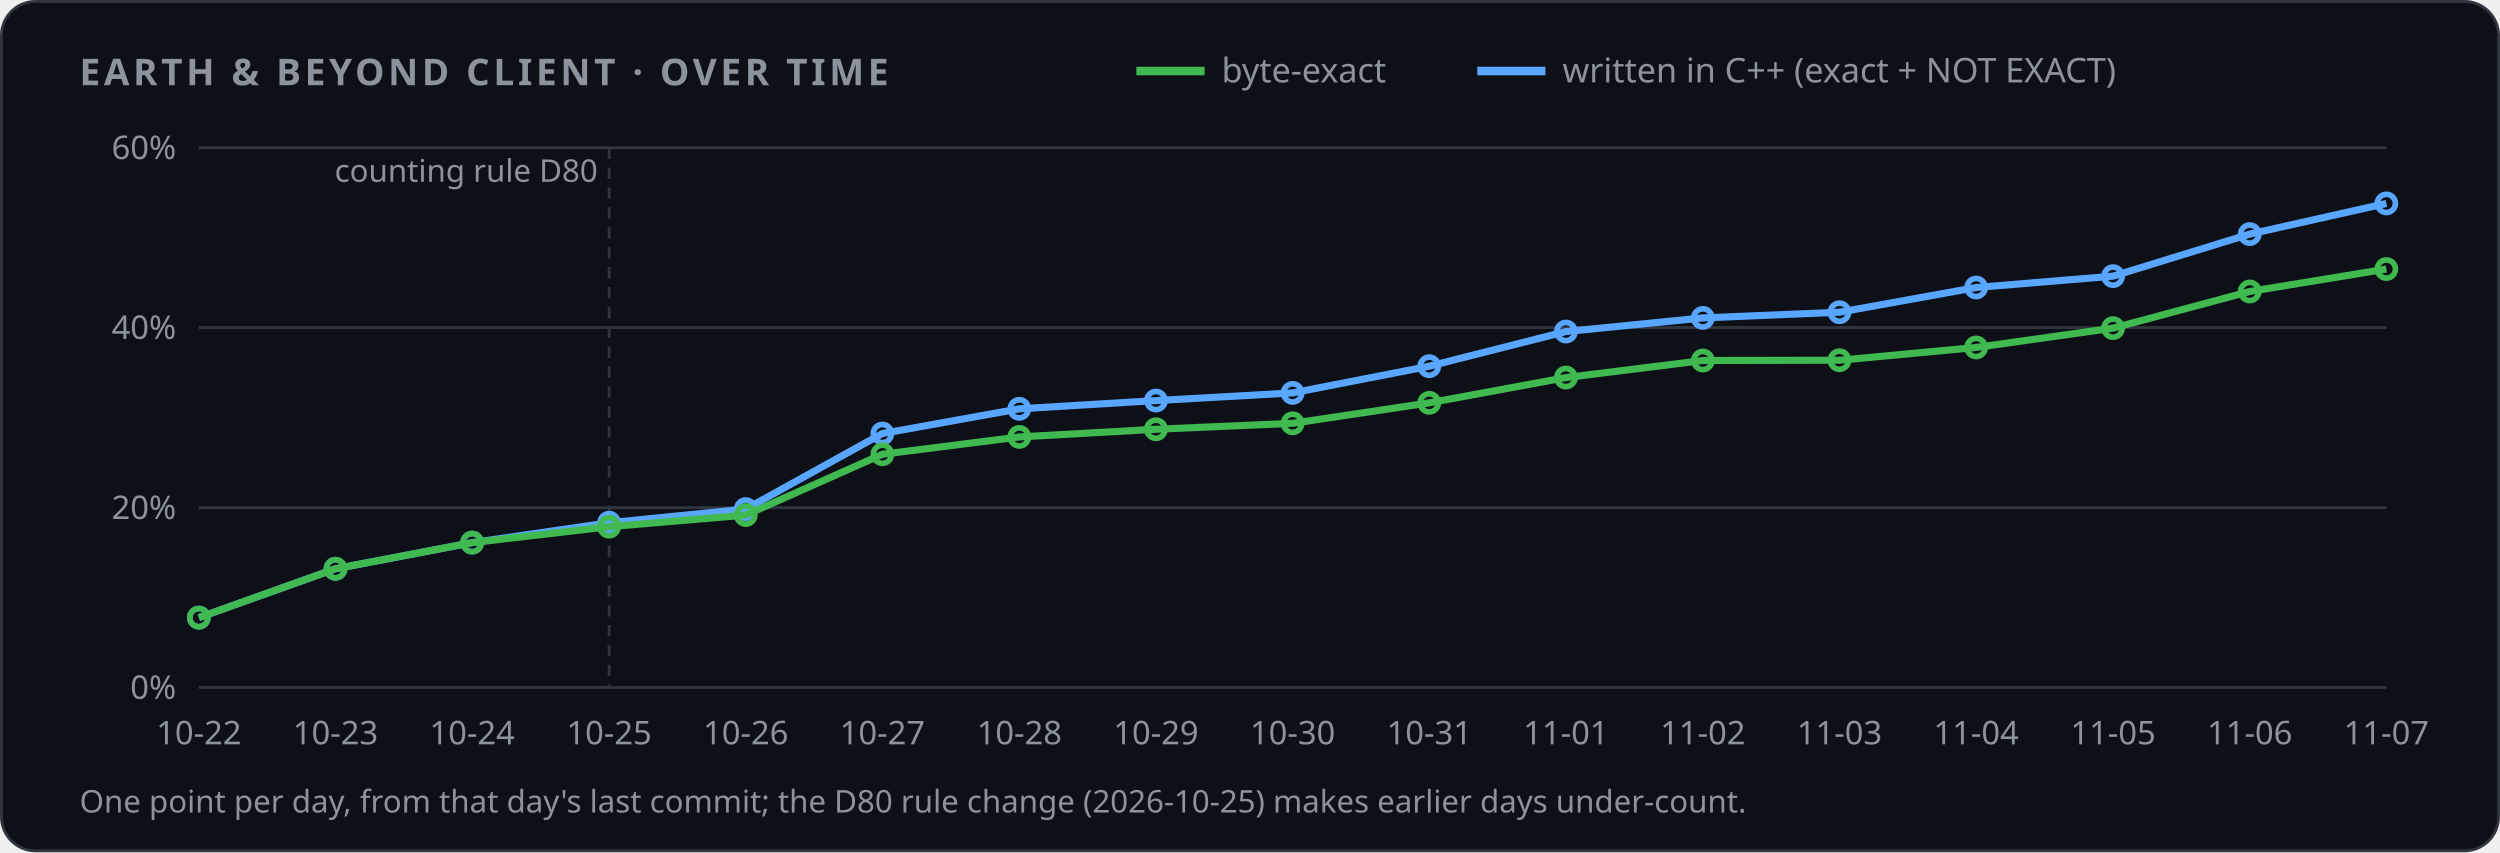
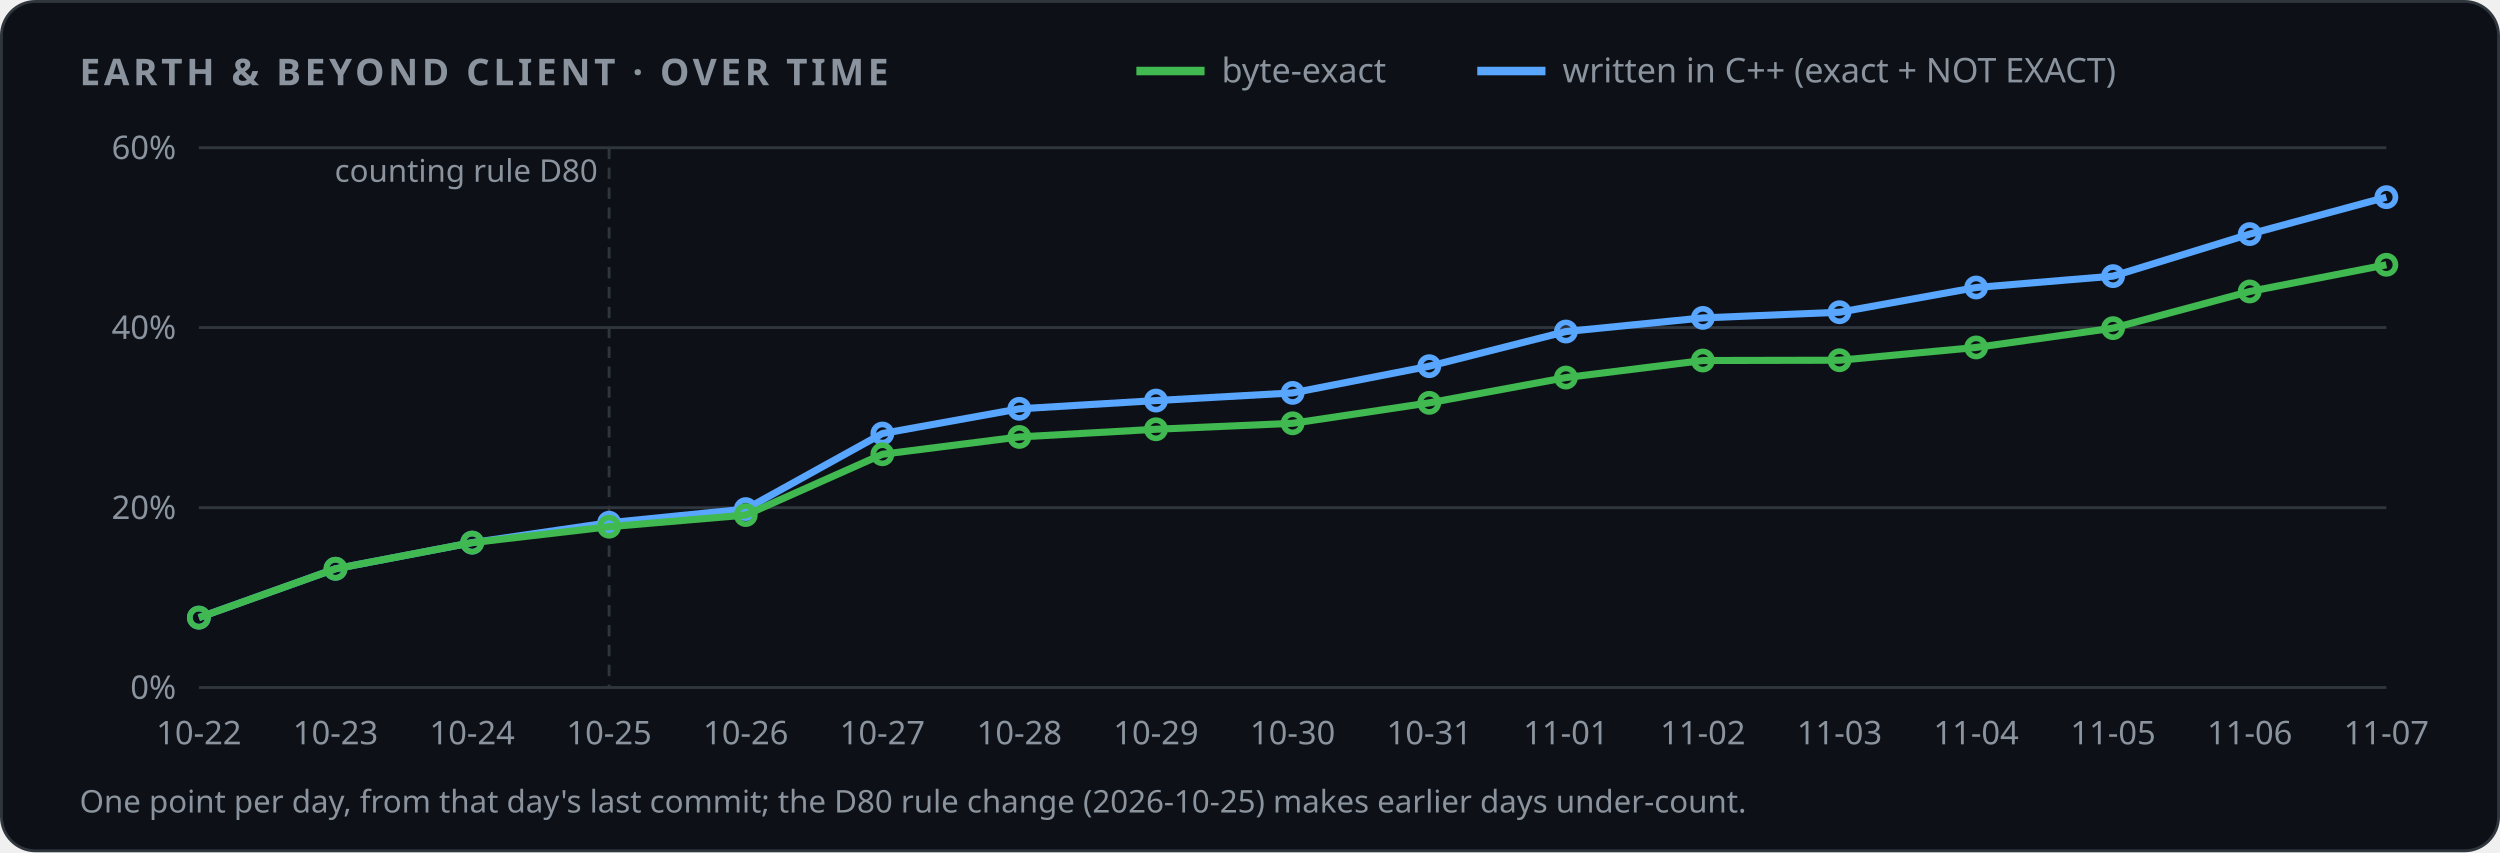
<svg xmlns="http://www.w3.org/2000/svg" width="880" height="300" viewBox="0 0 880 300" role="img" aria-labelledby="title desc">
  <style>
    .card { fill: #0d1117; stroke: #30363d; } .strong { fill: #f0f6fc; } .muted { fill: #8b949e; }
    .grid { stroke: #30363d; } .up { fill: #3fb950; } .down { fill: #f85149; }
    .s-exact { fill: #3fb950; } .s-notexact { fill: #d29922; } .s-stub { fill: #a371f7; }
    .s-third { fill: #238636; } .s-linker { fill: #1b4d2b; } .s-unattr { fill: #30363d; }
    .l-exact { stroke: #3fb950; } .l-written { stroke: #58a6ff; }
    @media (prefers-color-scheme: light) {
      .card { fill: #ffffff; stroke: #d0d7de; } .strong { fill: #1f2328; } .muted { fill: #59636e; }
      .grid { stroke: #d0d7de; } .up { fill: #1a7f37; } .down { fill: #cf222e; }
      .s-exact { fill: #1a7f37; } .s-third { fill: #4ac26b; } .s-linker { fill: #aceebb; } .s-unattr { fill: #d0d7de; }
      .l-exact { stroke: #1a7f37; } .l-written { stroke: #0969da; }
    }
  </style>
  <rect class="card" x="0.5" y="0.5" width="879" height="299" rx="12" />
  <g font-family="-apple-system,BlinkMacSystemFont,'Segoe UI','Noto Sans',Helvetica,Arial,sans-serif">
    <text x="28" y="30" class="muted" font-size="13" font-weight="600" letter-spacing="1.3">EARTH &amp; BEYOND CLIENT · OVER TIME</text>
    <line x1="400" x2="424" y1="25" y2="25" class="l-exact" stroke-width="3" />
    <text x="430" y="29" class="muted" font-size="12">byte-exact</text>
    <line x1="520" x2="544" y1="25" y2="25" class="l-written" stroke-width="3" />
    <text x="550" y="29" class="muted" font-size="12">written in C++ (exact + NOT EXACT)</text>
    <line x1="70" x2="840" y1="242.0" y2="242.0" class="grid" />
    <text x="62" y="246.0" class="muted" font-size="11.5" text-anchor="end">0%</text>
    <line x1="70" x2="840" y1="178.7" y2="178.7" class="grid" />
    <text x="62" y="182.7" class="muted" font-size="11.5" text-anchor="end">20%</text>
    <line x1="70" x2="840" y1="115.3" y2="115.3" class="grid" />
    <text x="62" y="119.3" class="muted" font-size="11.5" text-anchor="end">40%</text>
    <line x1="70" x2="840" y1="52.0" y2="52.0" class="grid" />
    <text x="62" y="56.0" class="muted" font-size="11.5" text-anchor="end">60%</text>
    <text x="70.0" y="262" class="muted" font-size="11.5" text-anchor="middle">10-22</text>
    <text x="118.1" y="262" class="muted" font-size="11.5" text-anchor="middle">10-23</text>
    <text x="166.2" y="262" class="muted" font-size="11.5" text-anchor="middle">10-24</text>
    <text x="214.4" y="262" class="muted" font-size="11.5" text-anchor="middle">10-25</text>
    <text x="262.5" y="262" class="muted" font-size="11.5" text-anchor="middle">10-26</text>
    <text x="310.6" y="262" class="muted" font-size="11.5" text-anchor="middle">10-27</text>
    <text x="358.8" y="262" class="muted" font-size="11.5" text-anchor="middle">10-28</text>
    <text x="406.9" y="262" class="muted" font-size="11.5" text-anchor="middle">10-29</text>
    <text x="455.0" y="262" class="muted" font-size="11.5" text-anchor="middle">10-30</text>
    <text x="503.1" y="262" class="muted" font-size="11.5" text-anchor="middle">10-31</text>
    <text x="551.2" y="262" class="muted" font-size="11.5" text-anchor="middle">11-01</text>
    <text x="599.4" y="262" class="muted" font-size="11.5" text-anchor="middle">11-02</text>
    <text x="647.5" y="262" class="muted" font-size="11.5" text-anchor="middle">11-03</text>
    <text x="695.6" y="262" class="muted" font-size="11.5" text-anchor="middle">11-04</text>
    <text x="743.8" y="262" class="muted" font-size="11.5" text-anchor="middle">11-05</text>
    <text x="791.9" y="262" class="muted" font-size="11.5" text-anchor="middle">11-06</text>
    <text x="840.0" y="262" class="muted" font-size="11.5" text-anchor="middle">11-07</text>
    <line x1="214.4" x2="214.4" y1="52" y2="242" class="grid" stroke-dasharray="4 3" />
    <text x="210.4" y="64" class="muted" font-size="11" text-anchor="end">counting rule D80</text>
-     <polyline points="70.0,217.4 118.1,200.2 166.2,191.0 214.4,184.0 262.5,179.2 310.6,152.6 358.8,143.9 406.9,141.0 455.0,138.3 503.1,128.9 551.2,116.7 599.4,111.9 647.5,109.9 695.6,101.2 743.8,97.2 791.9,82.4 840.0,71.6" fill="none" class="l-written" stroke-width="2.5" stroke-linejoin="round" />
+     <polyline points="70.0,217.4 118.1,200.2 166.2,191.0 214.4,184.0 262.5,179.2 310.6,152.6 358.8,143.9 406.9,141.0 455.0,138.3 503.1,128.9 551.2,116.7 599.4,111.9 647.5,109.9 695.6,101.2 743.8,97.2 791.9,82.4 840.0,69.4" fill="none" class="l-written" stroke-width="2.5" stroke-linejoin="round" />
    <circle cx="70.0" cy="217.4" r="3.2" class="l-written" fill="none" stroke-width="2" />
    <circle cx="118.1" cy="200.2" r="3.2" class="l-written" fill="none" stroke-width="2" />
    <circle cx="166.2" cy="191.0" r="3.2" class="l-written" fill="none" stroke-width="2" />
    <circle cx="214.4" cy="184.0" r="3.2" class="l-written" fill="none" stroke-width="2" />
    <circle cx="262.5" cy="179.2" r="3.2" class="l-written" fill="none" stroke-width="2" />
    <circle cx="310.6" cy="152.6" r="3.2" class="l-written" fill="none" stroke-width="2" />
    <circle cx="358.8" cy="143.9" r="3.2" class="l-written" fill="none" stroke-width="2" />
    <circle cx="406.9" cy="141.0" r="3.2" class="l-written" fill="none" stroke-width="2" />
    <circle cx="455.0" cy="138.3" r="3.2" class="l-written" fill="none" stroke-width="2" />
    <circle cx="503.1" cy="128.9" r="3.2" class="l-written" fill="none" stroke-width="2" />
    <circle cx="551.2" cy="116.7" r="3.2" class="l-written" fill="none" stroke-width="2" />
    <circle cx="599.4" cy="111.9" r="3.2" class="l-written" fill="none" stroke-width="2" />
    <circle cx="647.5" cy="109.9" r="3.2" class="l-written" fill="none" stroke-width="2" />
    <circle cx="695.6" cy="101.2" r="3.2" class="l-written" fill="none" stroke-width="2" />
    <circle cx="743.8" cy="97.2" r="3.2" class="l-written" fill="none" stroke-width="2" />
    <circle cx="791.9" cy="82.4" r="3.2" class="l-written" fill="none" stroke-width="2" />
-     <circle cx="840.0" cy="71.6" r="3.2" class="l-written" fill="none" stroke-width="2" />
-     <polyline points="70.0,217.4 118.1,200.2 166.2,191.0 214.4,185.4 262.5,181.3 310.6,159.9 358.8,153.8 406.9,151.1 455.0,149.0 503.1,141.8 551.2,132.9 599.4,126.9 647.5,126.8 695.6,122.3 743.8,115.5 791.9,102.6 840.0,94.7" fill="none" class="l-exact" stroke-width="2.5" stroke-linejoin="round" />
+     <circle cx="840.0" cy="69.4" r="3.2" class="l-written" fill="none" stroke-width="2" />
+     <polyline points="70.0,217.4 118.1,200.2 166.2,191.0 214.4,185.4 262.5,181.3 310.6,159.9 358.8,153.8 406.9,151.1 455.0,149.0 503.1,141.8 551.2,132.9 599.4,126.9 647.5,126.8 695.6,122.3 743.8,115.5 791.9,102.6 840.0,93.2" fill="none" class="l-exact" stroke-width="2.5" stroke-linejoin="round" />
    <circle cx="70.0" cy="217.4" r="3.2" class="l-exact" fill="none" stroke-width="2" />
    <circle cx="118.1" cy="200.2" r="3.2" class="l-exact" fill="none" stroke-width="2" />
    <circle cx="166.2" cy="191.0" r="3.2" class="l-exact" fill="none" stroke-width="2" />
    <circle cx="214.4" cy="185.4" r="3.2" class="l-exact" fill="none" stroke-width="2" />
    <circle cx="262.5" cy="181.3" r="3.2" class="l-exact" fill="none" stroke-width="2" />
    <circle cx="310.6" cy="159.9" r="3.2" class="l-exact" fill="none" stroke-width="2" />
    <circle cx="358.8" cy="153.8" r="3.2" class="l-exact" fill="none" stroke-width="2" />
    <circle cx="406.9" cy="151.1" r="3.2" class="l-exact" fill="none" stroke-width="2" />
    <circle cx="455.0" cy="149.0" r="3.2" class="l-exact" fill="none" stroke-width="2" />
    <circle cx="503.1" cy="141.8" r="3.2" class="l-exact" fill="none" stroke-width="2" />
    <circle cx="551.2" cy="132.9" r="3.2" class="l-exact" fill="none" stroke-width="2" />
    <circle cx="599.4" cy="126.9" r="3.2" class="l-exact" fill="none" stroke-width="2" />
    <circle cx="647.5" cy="126.8" r="3.2" class="l-exact" fill="none" stroke-width="2" />
    <circle cx="695.6" cy="122.3" r="3.2" class="l-exact" fill="none" stroke-width="2" />
    <circle cx="743.8" cy="115.5" r="3.2" class="l-exact" fill="none" stroke-width="2" />
    <circle cx="791.9" cy="102.6" r="3.2" class="l-exact" fill="none" stroke-width="2" />
-     <circle cx="840.0" cy="94.7" r="3.2" class="l-exact" fill="none" stroke-width="2" />
+     <circle cx="840.0" cy="93.2" r="3.2" class="l-exact" fill="none" stroke-width="2" />
    <text x="28" y="286" class="muted" font-size="11">One point per day, from that day's last commit; the D80 rule change (2026-10-25) makes earlier days under-count.</text>
  </g>
</svg>
